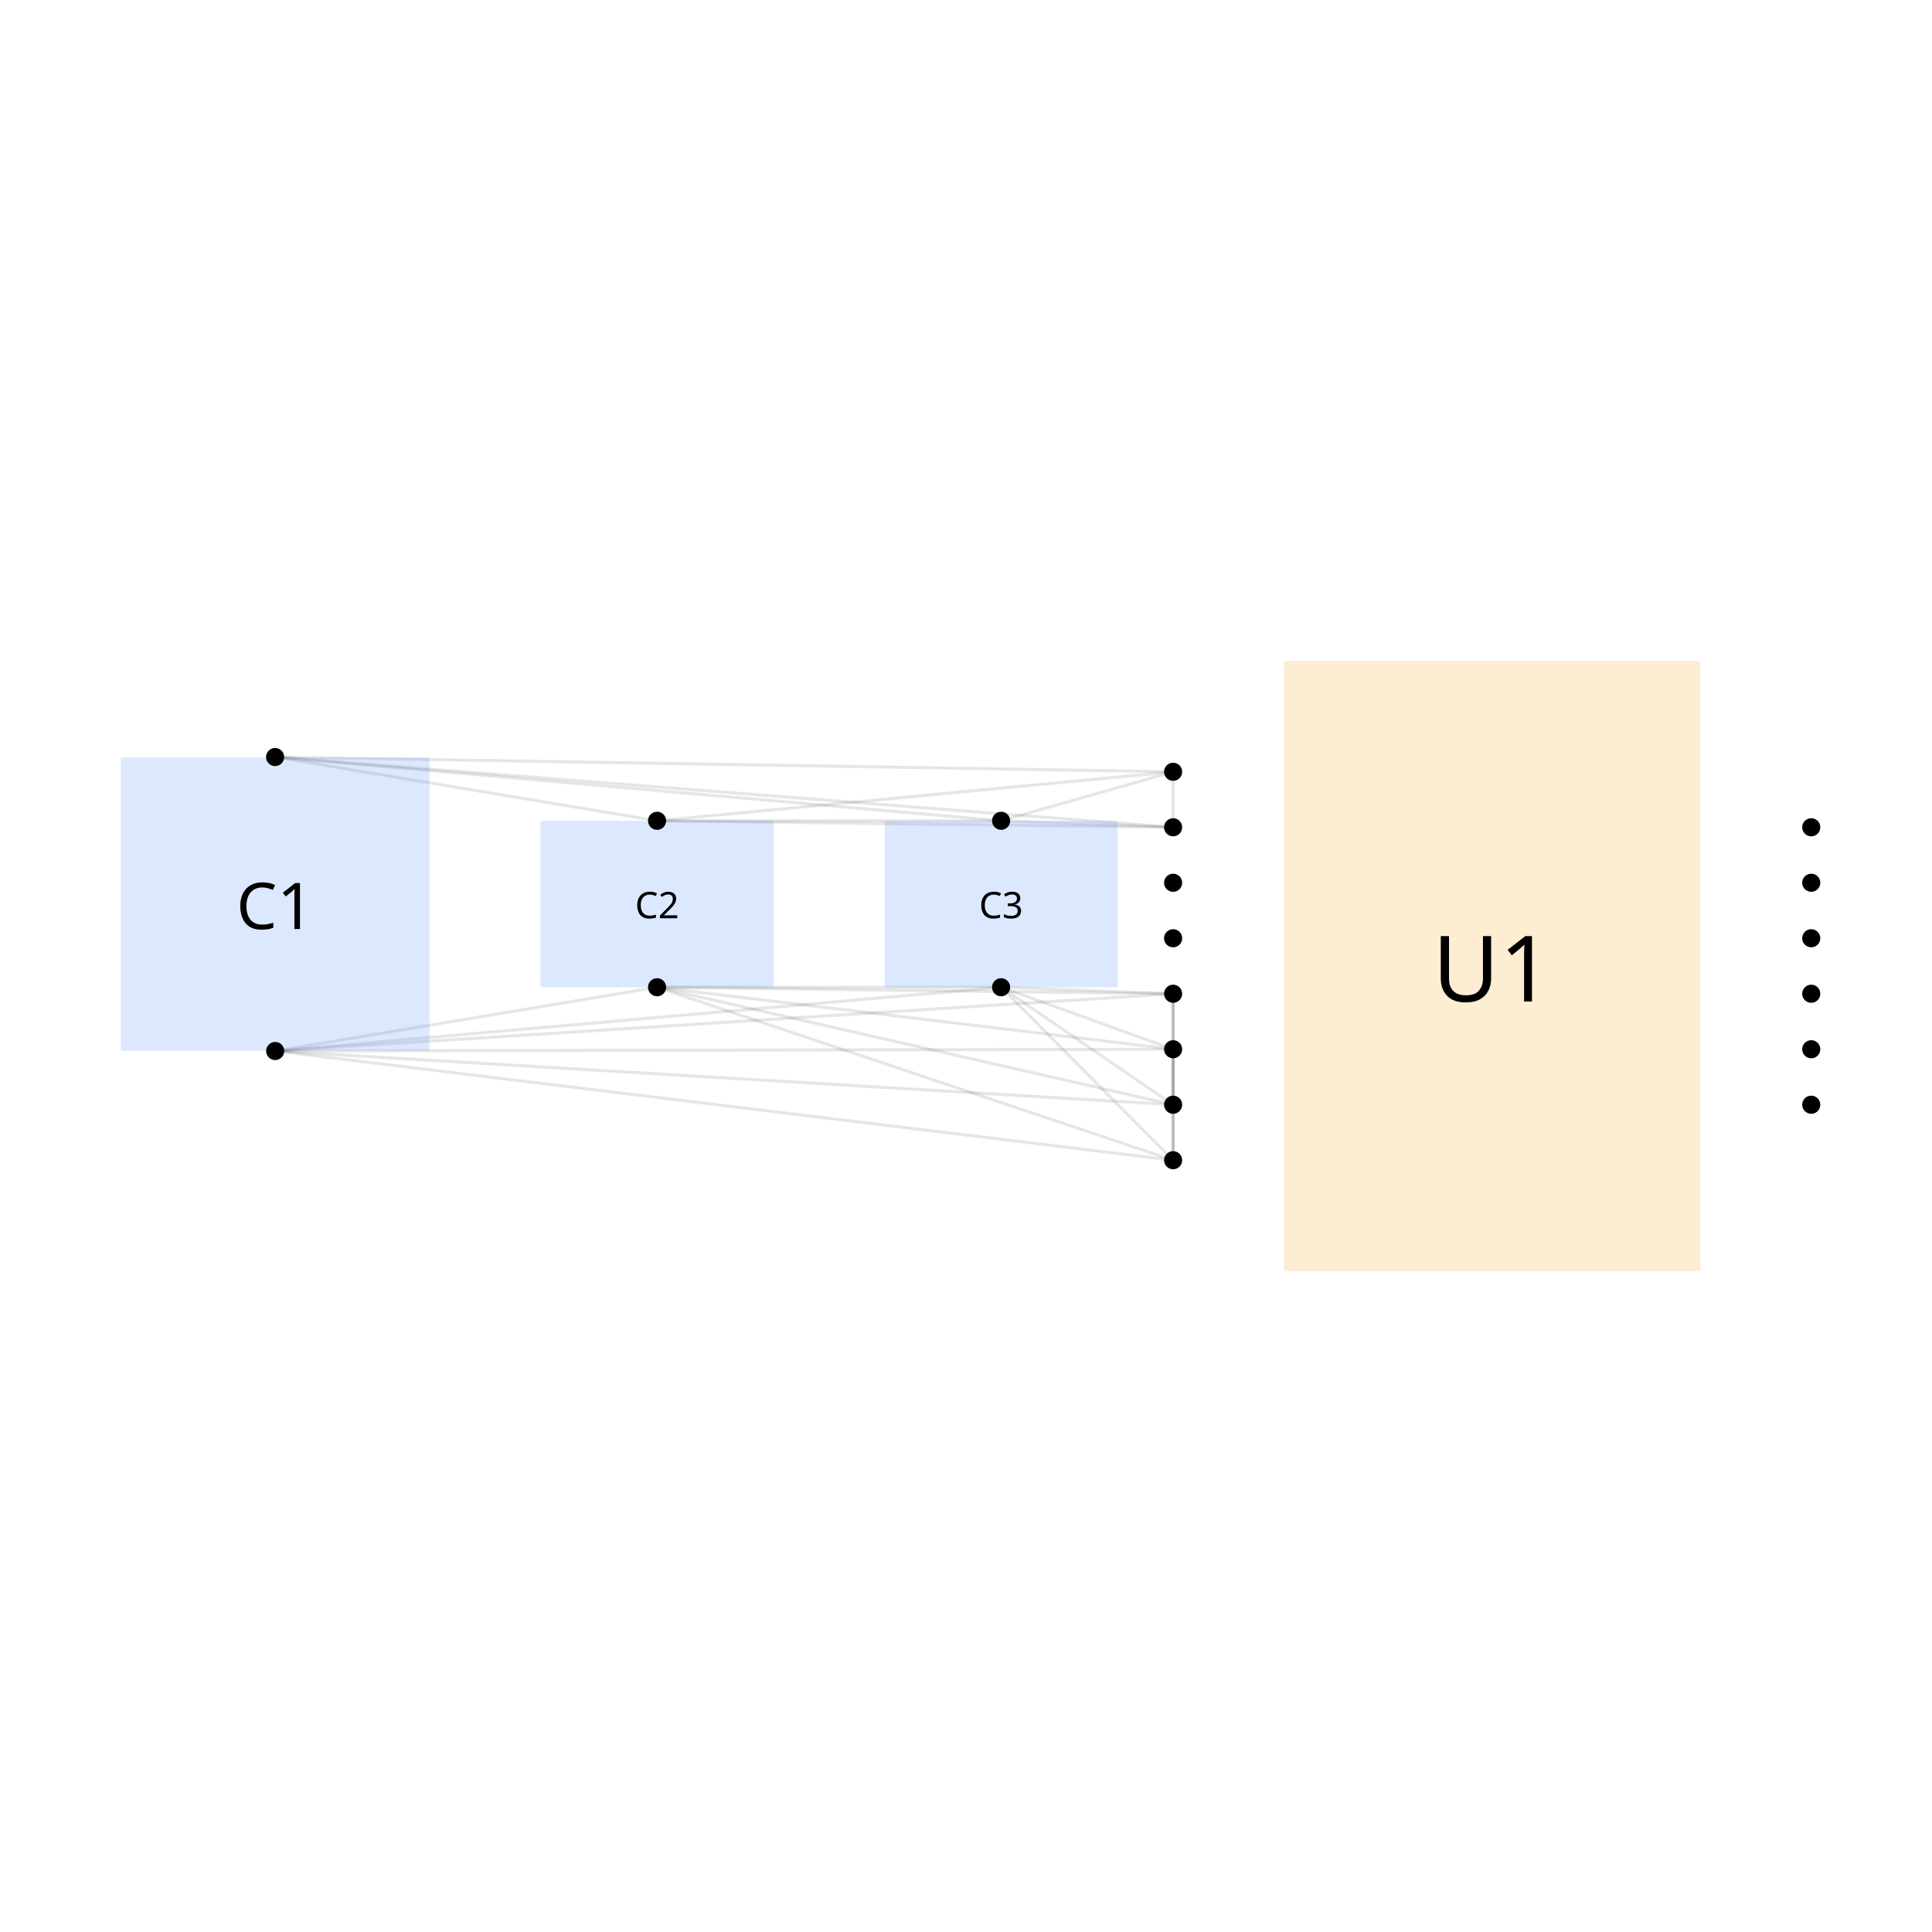
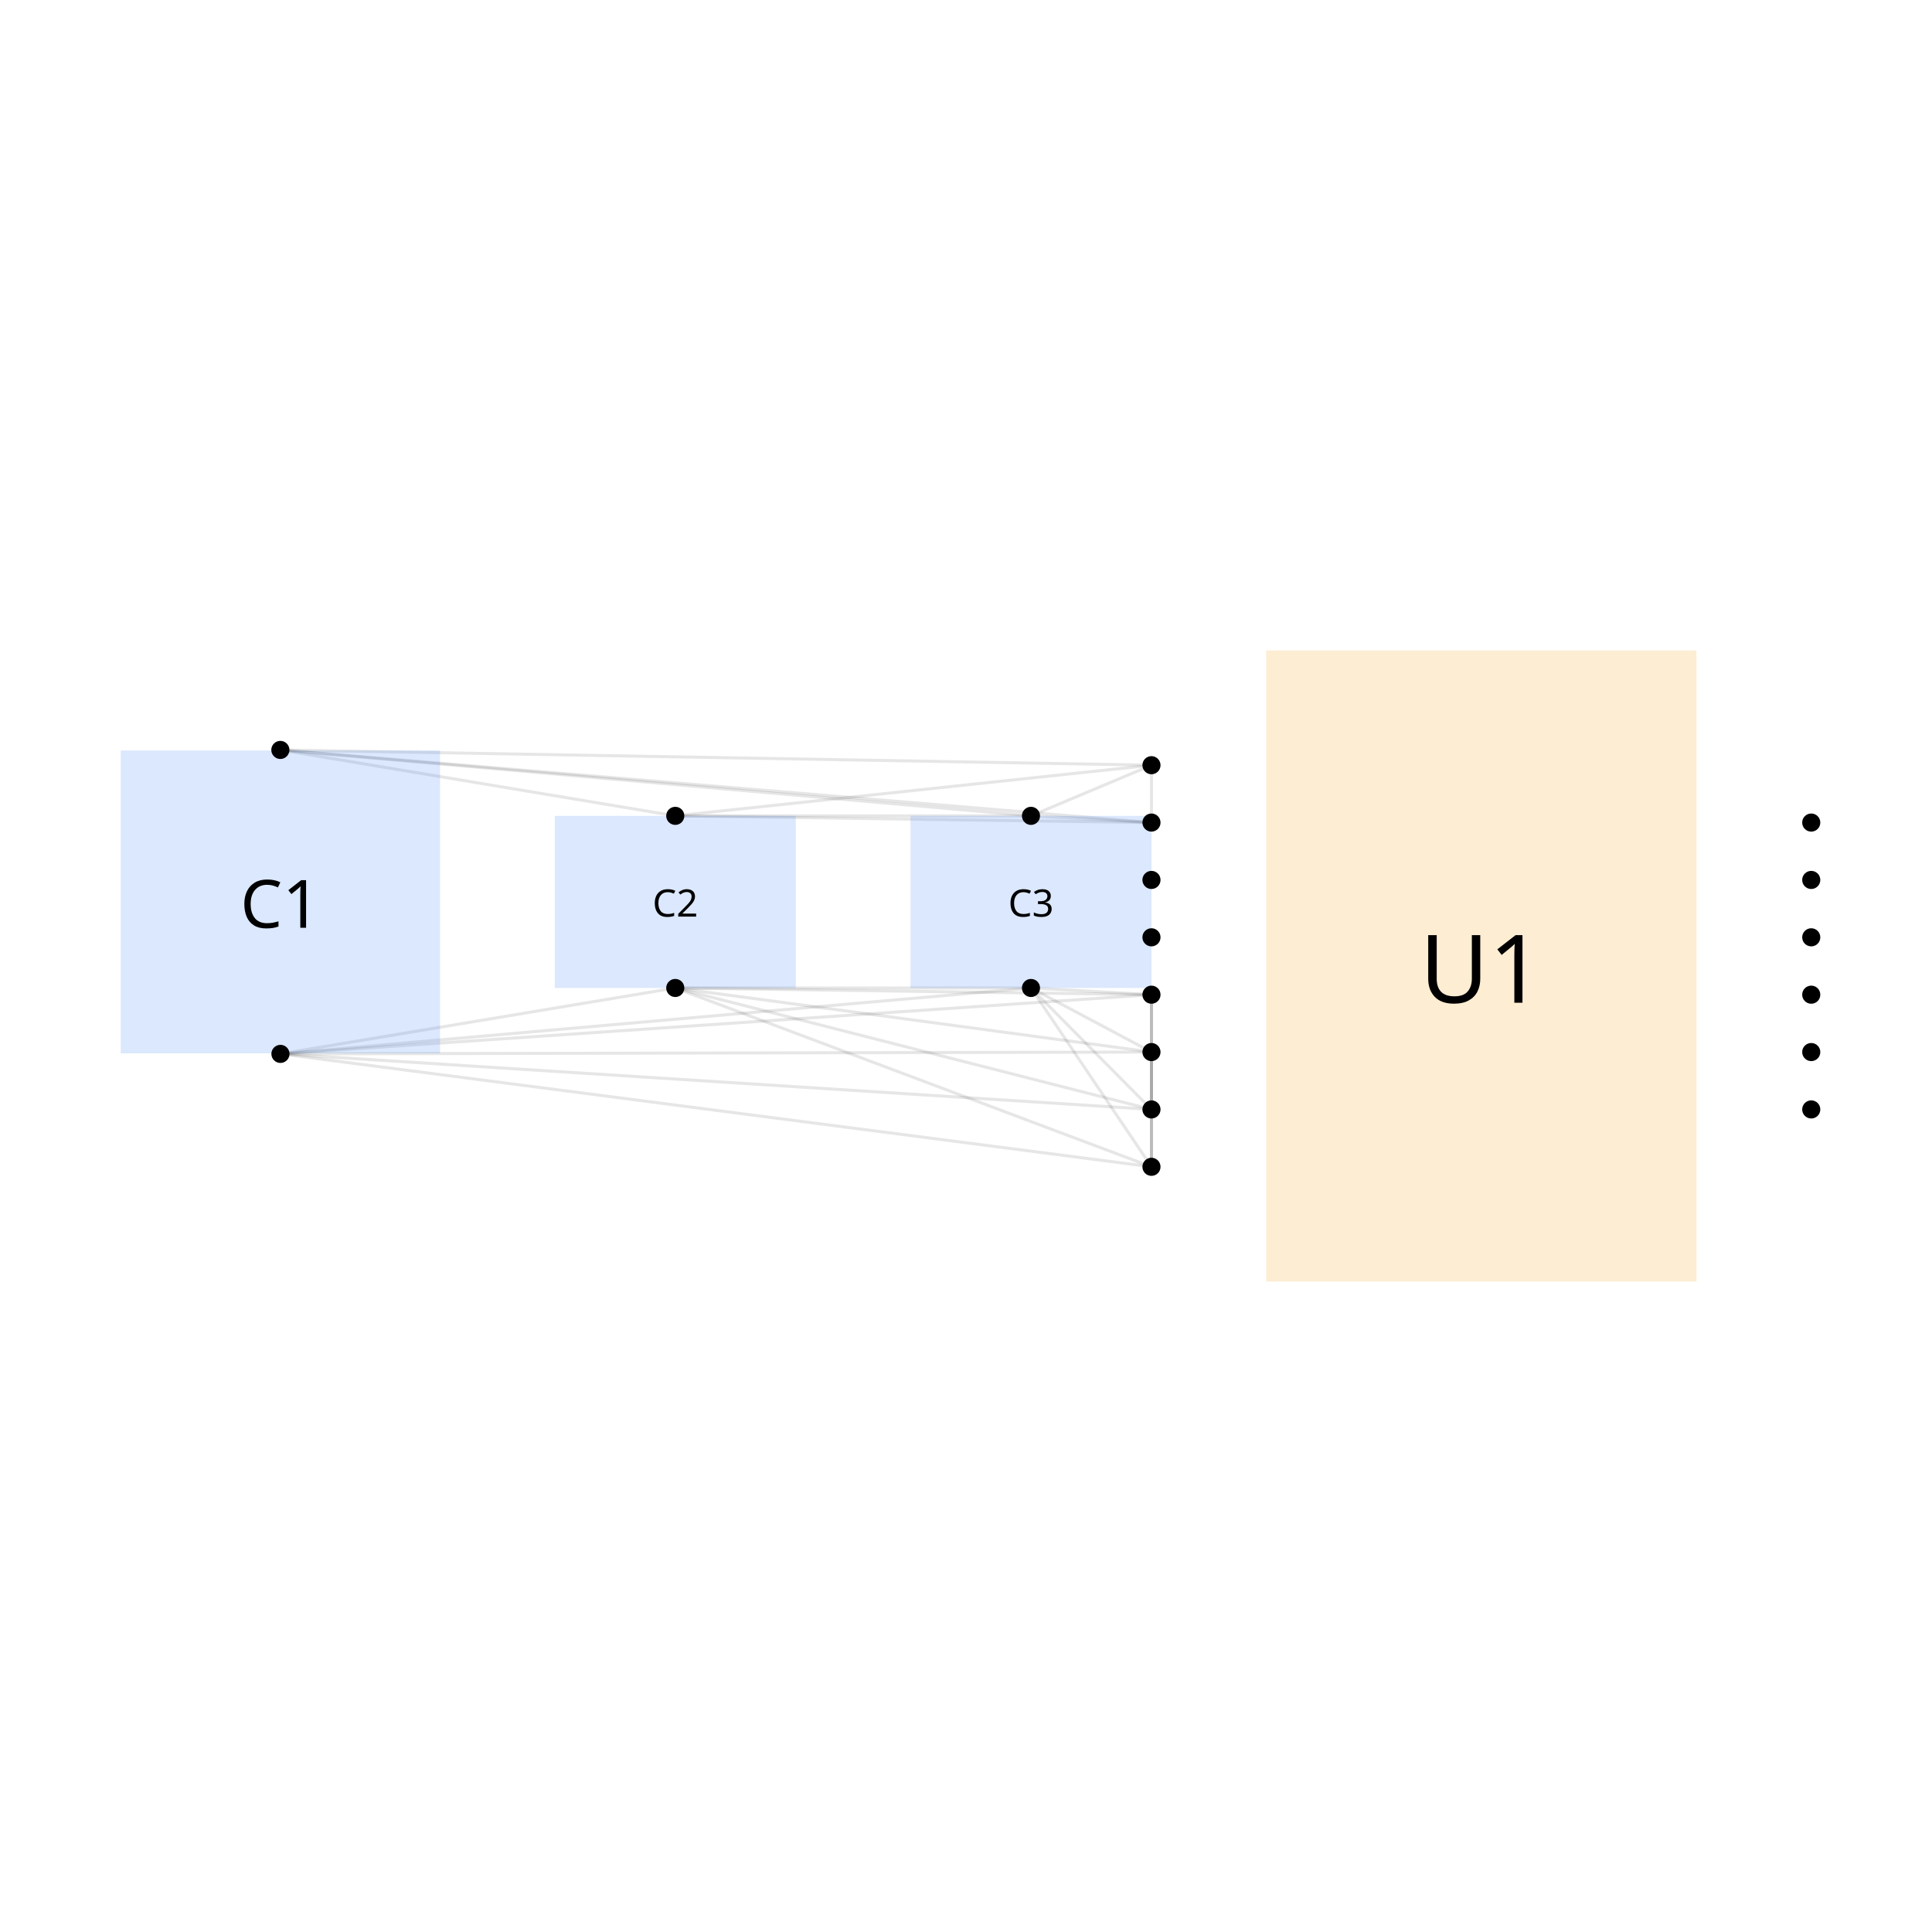
<svg xmlns="http://www.w3.org/2000/svg" width="640" height="640" viewBox="0 0 640 640">
  <rect width="100%" height="100%" fill="white" />
  <g>
-     <polyline data-points="-1.15,0.7 -1.15,0.49999999999999994" data-type="line" data-label="" points="388.611,255.664 388.611,274.046" fill="none" stroke="rgba(0,0,0,0.1)" stroke-width="1px" />
+     <polyline data-points="-1.15,0.7 -1.15,0.49999999999999994" data-type="line" data-label="" points="381.437,253.481 381.437,272.486" fill="none" stroke="rgba(0,0,0,0.1)" stroke-width="1px" />
  </g>
  <g>
-     <polyline data-points="-1.15,0.7 -4.3866685999999975,0.7531889000000002" data-type="line" data-label="" points="388.611,255.664 91.135,250.776" fill="none" stroke="rgba(0,0,0,0.1)" stroke-width="1px" />
+     <polyline data-points="-1.15,0.7 -4.186668599999996,0.7531889000000002" data-type="line" data-label="" points="381.437,253.481 92.871,248.426" fill="none" stroke="rgba(0,0,0,0.1)" stroke-width="1px" />
  </g>
  <g>
-     <polyline data-points="-1.15,0.7 -3.0100000000000002,0.5234055499999999" data-type="line" data-label="" points="388.611,255.664 217.662,271.895" fill="none" stroke="rgba(0,0,0,0.1)" stroke-width="1px" />
+     <polyline data-points="-1.15,0.7 -2.81,0.5234055499999999" data-type="line" data-label="" points="381.437,253.481 223.692,270.262" fill="none" stroke="rgba(0,0,0,0.1)" stroke-width="1px" />
  </g>
  <g>
-     <polyline data-points="-1.15,0.7 -1.77,0.5234055499999999" data-type="line" data-label="" points="388.611,255.664 331.628,271.895" fill="none" stroke="rgba(0,0,0,0.1)" stroke-width="1px" />
+     <polyline data-points="-1.15,0.7 -1.5699999999999998,0.5234055499999999" data-type="line" data-label="" points="381.437,253.481 341.526,270.262" fill="none" stroke="rgba(0,0,0,0.1)" stroke-width="1px" />
  </g>
  <g>
-     <polyline data-points="-1.15,0.49999999999999994 -4.3866685999999975,0.7531889000000002" data-type="line" data-label="" points="388.611,274.046 91.135,250.776" fill="none" stroke="rgba(0,0,0,0.1)" stroke-width="1px" />
+     <polyline data-points="-1.15,0.49999999999999994 -4.186668599999996,0.7531889000000002" data-type="line" data-label="" points="381.437,272.486 92.871,248.426" fill="none" stroke="rgba(0,0,0,0.1)" stroke-width="1px" />
  </g>
  <g>
-     <polyline data-points="-1.15,0.49999999999999994 -3.0100000000000002,0.5234055499999999" data-type="line" data-label="" points="388.611,274.046 217.662,271.895" fill="none" stroke="rgba(0,0,0,0.1)" stroke-width="1px" />
+     <polyline data-points="-1.15,0.49999999999999994 -2.81,0.5234055499999999" data-type="line" data-label="" points="381.437,272.486 223.692,270.262" fill="none" stroke="rgba(0,0,0,0.1)" stroke-width="1px" />
  </g>
  <g>
-     <polyline data-points="-1.15,0.49999999999999994 -1.77,0.5234055499999999" data-type="line" data-label="" points="388.611,274.046 331.628,271.895" fill="none" stroke="rgba(0,0,0,0.1)" stroke-width="1px" />
+     <polyline data-points="-1.15,0.49999999999999994 -1.5699999999999998,0.5234055499999999" data-type="line" data-label="" points="381.437,272.486 341.526,270.262" fill="none" stroke="rgba(0,0,0,0.1)" stroke-width="1px" />
  </g>
  <g>
-     <polyline data-points="-4.3866685999999975,0.7531889000000002 -3.0100000000000002,0.5234055499999999" data-type="line" data-label="" points="91.135,250.776 217.662,271.895" fill="none" stroke="rgba(0,0,0,0.1)" stroke-width="1px" />
+     <polyline data-points="-4.186668599999996,0.7531889000000002 -2.81,0.5234055499999999" data-type="line" data-label="" points="92.871,248.426 223.692,270.262" fill="none" stroke="rgba(0,0,0,0.1)" stroke-width="1px" />
  </g>
  <g>
-     <polyline data-points="-4.3866685999999975,0.7531889000000002 -1.77,0.5234055499999999" data-type="line" data-label="" points="91.135,250.776 331.628,271.895" fill="none" stroke="rgba(0,0,0,0.1)" stroke-width="1px" />
+     <polyline data-points="-4.186668599999996,0.7531889000000002 -1.5699999999999998,0.5234055499999999" data-type="line" data-label="" points="92.871,248.426 341.526,270.262" fill="none" stroke="rgba(0,0,0,0.1)" stroke-width="1px" />
  </g>
  <g>
-     <polyline data-points="-3.0100000000000002,0.5234055499999999 -1.77,0.5234055499999999" data-type="line" data-label="" points="217.662,271.895 331.628,271.895" fill="none" stroke="rgba(0,0,0,0.1)" stroke-width="1px" />
+     <polyline data-points="-2.81,0.5234055499999999 -1.5699999999999998,0.5234055499999999" data-type="line" data-label="" points="223.692,270.262 341.526,270.262" fill="none" stroke="rgba(0,0,0,0.1)" stroke-width="1px" />
  </g>
  <g>
-     <polyline data-points="-1.15,-0.7 -1.15,-0.30000000000000004" data-type="line" data-label="" points="388.611,384.336 388.611,347.572" fill="none" stroke="rgba(0,0,0,0.1)" stroke-width="1px" />
+     <polyline data-points="-1.15,-0.7 -1.15,-0.30000000000000004" data-type="line" data-label="" points="381.437,386.519 381.437,348.508" fill="none" stroke="rgba(0,0,0,0.1)" stroke-width="1px" />
  </g>
  <g>
-     <polyline data-points="-1.15,-0.7 -1.15,-0.5" data-type="line" data-label="" points="388.611,384.336 388.611,365.954" fill="none" stroke="rgba(0,0,0,0.1)" stroke-width="1px" />
+     <polyline data-points="-1.15,-0.7 -1.15,-0.5" data-type="line" data-label="" points="381.437,386.519 381.437,367.514" fill="none" stroke="rgba(0,0,0,0.1)" stroke-width="1px" />
  </g>
  <g>
-     <polyline data-points="-1.15,-0.7 -1.15,-0.10000000000000009" data-type="line" data-label="" points="388.611,384.336 388.611,329.191" fill="none" stroke="rgba(0,0,0,0.1)" stroke-width="1px" />
+     <polyline data-points="-1.15,-0.7 -1.15,-0.10000000000000009" data-type="line" data-label="" points="381.437,386.519 381.437,329.503" fill="none" stroke="rgba(0,0,0,0.1)" stroke-width="1px" />
  </g>
  <g>
-     <polyline data-points="-1.15,-0.7 -4.3863715999999995,-0.30637780000000026" data-type="line" data-label="" points="388.611,384.336 91.162,348.159" fill="none" stroke="rgba(0,0,0,0.1)" stroke-width="1px" />
+     <polyline data-points="-1.15,-0.7 -4.186371599999998,-0.30637780000000026" data-type="line" data-label="" points="381.437,386.519 92.899,349.114" fill="none" stroke="rgba(0,0,0,0.1)" stroke-width="1px" />
  </g>
  <g>
-     <polyline data-points="-1.15,-0.7 -3.0100000000000002,-0.07659445000000006" data-type="line" data-label="" points="388.611,384.336 217.662,327.04" fill="none" stroke="rgba(0,0,0,0.1)" stroke-width="1px" />
+     <polyline data-points="-1.15,-0.7 -2.81,-0.07659445000000006" data-type="line" data-label="" points="381.437,386.519 223.692,327.279" fill="none" stroke="rgba(0,0,0,0.1)" stroke-width="1px" />
  </g>
  <g>
-     <polyline data-points="-1.15,-0.7 -1.77,-0.07659445000000006" data-type="line" data-label="" points="388.611,384.336 331.628,327.04" fill="none" stroke="rgba(0,0,0,0.1)" stroke-width="1px" />
+     <polyline data-points="-1.15,-0.7 -1.5699999999999998,-0.07659445000000006" data-type="line" data-label="" points="381.437,386.519 341.526,327.279" fill="none" stroke="rgba(0,0,0,0.1)" stroke-width="1px" />
  </g>
  <g>
-     <polyline data-points="-1.15,-0.30000000000000004 -1.15,-0.5" data-type="line" data-label="" points="388.611,347.572 388.611,365.954" fill="none" stroke="rgba(0,0,0,0.1)" stroke-width="1px" />
+     <polyline data-points="-1.15,-0.30000000000000004 -1.15,-0.5" data-type="line" data-label="" points="381.437,348.508 381.437,367.514" fill="none" stroke="rgba(0,0,0,0.1)" stroke-width="1px" />
  </g>
  <g>
-     <polyline data-points="-1.15,-0.30000000000000004 -1.15,-0.10000000000000009" data-type="line" data-label="" points="388.611,347.572 388.611,329.191" fill="none" stroke="rgba(0,0,0,0.1)" stroke-width="1px" />
+     <polyline data-points="-1.15,-0.30000000000000004 -1.15,-0.10000000000000009" data-type="line" data-label="" points="381.437,348.508 381.437,329.503" fill="none" stroke="rgba(0,0,0,0.1)" stroke-width="1px" />
  </g>
  <g>
-     <polyline data-points="-1.15,-0.30000000000000004 -4.3863715999999995,-0.30637780000000026" data-type="line" data-label="" points="388.611,347.572 91.162,348.159" fill="none" stroke="rgba(0,0,0,0.1)" stroke-width="1px" />
+     <polyline data-points="-1.15,-0.30000000000000004 -4.186371599999998,-0.30637780000000026" data-type="line" data-label="" points="381.437,348.508 92.899,349.114" fill="none" stroke="rgba(0,0,0,0.1)" stroke-width="1px" />
  </g>
  <g>
-     <polyline data-points="-1.15,-0.30000000000000004 -3.0100000000000002,-0.07659445000000006" data-type="line" data-label="" points="388.611,347.572 217.662,327.04" fill="none" stroke="rgba(0,0,0,0.1)" stroke-width="1px" />
+     <polyline data-points="-1.15,-0.30000000000000004 -2.81,-0.07659445000000006" data-type="line" data-label="" points="381.437,348.508 223.692,327.279" fill="none" stroke="rgba(0,0,0,0.1)" stroke-width="1px" />
  </g>
  <g>
-     <polyline data-points="-1.15,-0.30000000000000004 -1.77,-0.07659445000000006" data-type="line" data-label="" points="388.611,347.572 331.628,327.04" fill="none" stroke="rgba(0,0,0,0.1)" stroke-width="1px" />
+     <polyline data-points="-1.15,-0.30000000000000004 -1.5699999999999998,-0.07659445000000006" data-type="line" data-label="" points="381.437,348.508 341.526,327.279" fill="none" stroke="rgba(0,0,0,0.1)" stroke-width="1px" />
  </g>
  <g>
-     <polyline data-points="-1.15,-0.5 -1.15,-0.10000000000000009" data-type="line" data-label="" points="388.611,365.954 388.611,329.191" fill="none" stroke="rgba(0,0,0,0.1)" stroke-width="1px" />
+     <polyline data-points="-1.15,-0.5 -1.15,-0.10000000000000009" data-type="line" data-label="" points="381.437,367.514 381.437,329.503" fill="none" stroke="rgba(0,0,0,0.1)" stroke-width="1px" />
  </g>
  <g>
-     <polyline data-points="-1.15,-0.5 -4.3863715999999995,-0.30637780000000026" data-type="line" data-label="" points="388.611,365.954 91.162,348.159" fill="none" stroke="rgba(0,0,0,0.1)" stroke-width="1px" />
+     <polyline data-points="-1.15,-0.5 -4.186371599999998,-0.30637780000000026" data-type="line" data-label="" points="381.437,367.514 92.899,349.114" fill="none" stroke="rgba(0,0,0,0.1)" stroke-width="1px" />
  </g>
  <g>
-     <polyline data-points="-1.15,-0.5 -3.0100000000000002,-0.07659445000000006" data-type="line" data-label="" points="388.611,365.954 217.662,327.04" fill="none" stroke="rgba(0,0,0,0.1)" stroke-width="1px" />
+     <polyline data-points="-1.15,-0.5 -2.81,-0.07659445000000006" data-type="line" data-label="" points="381.437,367.514 223.692,327.279" fill="none" stroke="rgba(0,0,0,0.1)" stroke-width="1px" />
  </g>
  <g>
-     <polyline data-points="-1.15,-0.5 -1.77,-0.07659445000000006" data-type="line" data-label="" points="388.611,365.954 331.628,327.04" fill="none" stroke="rgba(0,0,0,0.1)" stroke-width="1px" />
+     <polyline data-points="-1.15,-0.5 -1.5699999999999998,-0.07659445000000006" data-type="line" data-label="" points="381.437,367.514 341.526,327.279" fill="none" stroke="rgba(0,0,0,0.1)" stroke-width="1px" />
  </g>
  <g>
-     <polyline data-points="-1.15,-0.10000000000000009 -4.3863715999999995,-0.30637780000000026" data-type="line" data-label="" points="388.611,329.191 91.162,348.159" fill="none" stroke="rgba(0,0,0,0.1)" stroke-width="1px" />
+     <polyline data-points="-1.15,-0.10000000000000009 -4.186371599999998,-0.30637780000000026" data-type="line" data-label="" points="381.437,329.503 92.899,349.114" fill="none" stroke="rgba(0,0,0,0.1)" stroke-width="1px" />
  </g>
  <g>
-     <polyline data-points="-1.15,-0.10000000000000009 -3.0100000000000002,-0.07659445000000006" data-type="line" data-label="" points="388.611,329.191 217.662,327.04" fill="none" stroke="rgba(0,0,0,0.1)" stroke-width="1px" />
+     <polyline data-points="-1.15,-0.10000000000000009 -2.81,-0.07659445000000006" data-type="line" data-label="" points="381.437,329.503 223.692,327.279" fill="none" stroke="rgba(0,0,0,0.1)" stroke-width="1px" />
  </g>
  <g>
-     <polyline data-points="-1.15,-0.10000000000000009 -1.77,-0.07659445000000006" data-type="line" data-label="" points="388.611,329.191 331.628,327.04" fill="none" stroke="rgba(0,0,0,0.1)" stroke-width="1px" />
+     <polyline data-points="-1.15,-0.10000000000000009 -1.5699999999999998,-0.07659445000000006" data-type="line" data-label="" points="381.437,329.503 341.526,327.279" fill="none" stroke="rgba(0,0,0,0.1)" stroke-width="1px" />
  </g>
  <g>
-     <polyline data-points="-4.3863715999999995,-0.30637780000000026 -3.0100000000000002,-0.07659445000000006" data-type="line" data-label="" points="91.162,348.159 217.662,327.04" fill="none" stroke="rgba(0,0,0,0.1)" stroke-width="1px" />
+     <polyline data-points="-4.186371599999998,-0.30637780000000026 -2.81,-0.07659445000000006" data-type="line" data-label="" points="92.899,349.114 223.692,327.279" fill="none" stroke="rgba(0,0,0,0.1)" stroke-width="1px" />
  </g>
  <g>
-     <polyline data-points="-4.3863715999999995,-0.30637780000000026 -1.77,-0.07659445000000006" data-type="line" data-label="" points="91.162,348.159 331.628,327.04" fill="none" stroke="rgba(0,0,0,0.1)" stroke-width="1px" />
+     <polyline data-points="-4.186371599999998,-0.30637780000000026 -1.5699999999999998,-0.07659445000000006" data-type="line" data-label="" points="92.899,349.114 341.526,327.279" fill="none" stroke="rgba(0,0,0,0.1)" stroke-width="1px" />
  </g>
  <g>
-     <polyline data-points="-3.0100000000000002,-0.07659445000000006 -1.77,-0.07659445000000006" data-type="line" data-label="" points="217.662,327.04 331.628,327.04" fill="none" stroke="rgba(0,0,0,0.1)" stroke-width="1px" />
+     <polyline data-points="-2.81,-0.07659445000000006 -1.5699999999999998,-0.07659445000000006" data-type="line" data-label="" points="223.692,327.279 341.526,327.279" fill="none" stroke="rgba(0,0,0,0.1)" stroke-width="1px" />
  </g>
  <g>
-     <rect data-type="rect" data-label="U1" data-x="0" data-y="0" x="425.375" y="218.901" width="137.862" height="202.198" fill="rgba(245, 158, 11, 0.18)" stroke="none" stroke-width="0.011" />
+     <rect data-type="rect" data-label="U1" data-x="0" data-y="0" x="419.448" y="215.47" width="142.541" height="209.06" fill="rgba(245, 158, 11, 0.18)" stroke="none" stroke-width="0.011" />
  </g>
  <g>
-     <rect data-type="rect" data-label="C1" data-x="-4.3865200999999985" data-y="0.22340554999999993" x="40" y="250.948" width="102.297" height="97.039" fill="rgba(59, 130, 246, 0.18)" stroke="none" stroke-width="0.011" />
+     <rect data-type="rect" data-label="C1" data-x="-4.186520099999997" data-y="0.22340554999999993" x="40" y="248.604" width="105.769" height="100.332" fill="rgba(59, 130, 246, 0.18)" stroke="none" stroke-width="0.011" />
  </g>
  <g>
-     <rect data-type="rect" data-label="C2" data-x="-3.0100000000000002" data-y="0.22340554999999993" x="179.061" y="271.895" width="77.203" height="55.145" fill="rgba(59, 130, 246, 0.18)" stroke="none" stroke-width="0.011" />
+     <rect data-type="rect" data-label="C2" data-x="-2.81" data-y="0.22340554999999993" x="183.78" y="270.262" width="79.823" height="57.016" fill="rgba(59, 130, 246, 0.18)" stroke="none" stroke-width="0.011" />
  </g>
  <g>
-     <rect data-type="rect" data-label="C3" data-x="-1.77" data-y="0.22340554999999993" x="293.027" y="271.895" width="77.203" height="55.145" fill="rgba(59, 130, 246, 0.18)" stroke="none" stroke-width="0.011" />
+     <rect data-type="rect" data-label="C3" data-x="-1.5699999999999998" data-y="0.22340554999999993" x="301.614" y="270.262" width="79.823" height="57.016" fill="rgba(59, 130, 246, 0.18)" stroke="none" stroke-width="0.011" />
  </g>
-   <text data-type="text" data-label="U1" data-x="0" data-y="0" x="494.306" y="320" fill="black" font-size="30.33" font-family="sans-serif" text-anchor="middle" dominant-baseline="central">U1</text>
-   <text data-type="text" data-label="C1" data-x="-4.3865200999999985" data-y="0.22340554999999993" x="91.149" y="299.467" fill="black" font-size="21.348" font-family="sans-serif" text-anchor="middle" dominant-baseline="central">C1</text>
-   <text data-type="text" data-label="C2" data-x="-3.0100000000000002" data-y="0.22340554999999993" x="217.662" y="299.467" fill="black" font-size="12.132" font-family="sans-serif" text-anchor="middle" dominant-baseline="central">C2</text>
-   <text data-type="text" data-label="C3" data-x="-1.77" data-y="0.22340554999999993" x="331.628" y="299.467" fill="black" font-size="12.132" font-family="sans-serif" text-anchor="middle" dominant-baseline="central">C3</text>
+   <text data-type="text" data-label="U1" data-x="0" data-y="0" x="490.719" y="320" fill="black" font-size="31.359" font-family="sans-serif" text-anchor="middle" dominant-baseline="central">U1</text>
+   <text data-type="text" data-label="C1" data-x="-4.186520099999997" data-y="0.22340554999999993" x="92.885" y="298.77" fill="black" font-size="22.073" font-family="sans-serif" text-anchor="middle" dominant-baseline="central">C1</text>
+   <text data-type="text" data-label="C2" data-x="-2.81" data-y="0.22340554999999993" x="223.692" y="298.77" fill="black" font-size="12.544" font-family="sans-serif" text-anchor="middle" dominant-baseline="central">C2</text>
+   <text data-type="text" data-label="C3" data-x="-1.5699999999999998" data-y="0.22340554999999993" x="341.526" y="298.77" fill="black" font-size="12.544" font-family="sans-serif" text-anchor="middle" dominant-baseline="central">C3</text>
  <g>
-     <circle data-type="point" data-label="U1.1 (unnamedsubcircuitsubcircuit_source_group_0_connectivity_net0)" data-x="-1.15" data-y="0.7" cx="388.611" cy="255.664" r="3" fill="black" />
+     <circle data-type="point" data-label="U1.1 (unnamedsubcircuitsubcircuit_source_group_0_connectivity_net0)" data-x="-1.15" data-y="0.7" cx="381.437" cy="253.481" r="3" fill="black" />
  </g>
  <g>
-     <circle data-type="point" data-label="U1.2 (unnamedsubcircuitsubcircuit_source_group_0_connectivity_net1)" data-x="-1.15" data-y="-0.7" cx="388.611" cy="384.336" r="3" fill="black" />
+     <circle data-type="point" data-label="U1.2 (unnamedsubcircuitsubcircuit_source_group_0_connectivity_net1)" data-x="-1.15" data-y="-0.7" cx="381.437" cy="386.519" r="3" fill="black" />
  </g>
  <g>
-     <circle data-type="point" data-label="U1.3" data-x="-1.15" data-y="0.29999999999999993" cx="388.611" cy="292.428" r="3" fill="black" />
+     <circle data-type="point" data-label="U1.3" data-x="-1.15" data-y="0.29999999999999993" cx="381.437" cy="291.492" r="3" fill="black" />
  </g>
  <g>
-     <circle data-type="point" data-label="U1.4 (unnamedsubcircuitsubcircuit_source_group_0_connectivity_net1)" data-x="-1.15" data-y="-0.30000000000000004" cx="388.611" cy="347.572" r="3" fill="black" />
+     <circle data-type="point" data-label="U1.4 (unnamedsubcircuitsubcircuit_source_group_0_connectivity_net1)" data-x="-1.15" data-y="-0.30000000000000004" cx="381.437" cy="348.508" r="3" fill="black" />
  </g>
  <g>
-     <circle data-type="point" data-label="U1.5 (unnamedsubcircuitsubcircuit_source_group_0_connectivity_net1)" data-x="-1.15" data-y="-0.5" cx="388.611" cy="365.954" r="3" fill="black" />
+     <circle data-type="point" data-label="U1.5 (unnamedsubcircuitsubcircuit_source_group_0_connectivity_net1)" data-x="-1.15" data-y="-0.5" cx="381.437" cy="367.514" r="3" fill="black" />
  </g>
  <g>
-     <circle data-type="point" data-label="U1.6 (unnamedsubcircuitsubcircuit_source_group_0_connectivity_net0)" data-x="-1.15" data-y="0.49999999999999994" cx="388.611" cy="274.046" r="3" fill="black" />
+     <circle data-type="point" data-label="U1.6 (unnamedsubcircuitsubcircuit_source_group_0_connectivity_net0)" data-x="-1.15" data-y="0.49999999999999994" cx="381.437" cy="272.486" r="3" fill="black" />
  </g>
  <g>
-     <circle data-type="point" data-label="U1.7 (unnamedsubcircuitsubcircuit_source_group_0_connectivity_net2)" data-x="1.15" data-y="0.5" cx="600" cy="274.046" r="3" fill="black" />
+     <circle data-type="point" data-label="U1.7 (unnamedsubcircuitsubcircuit_source_group_0_connectivity_net2)" data-x="1.15" data-y="0.5" cx="600" cy="272.486" r="3" fill="black" />
  </g>
  <g>
-     <circle data-type="point" data-label="U1.8 (unnamedsubcircuitsubcircuit_source_group_0_connectivity_net6)" data-x="1.15" data-y="-0.3" cx="600" cy="347.572" r="3" fill="black" />
+     <circle data-type="point" data-label="U1.8 (unnamedsubcircuitsubcircuit_source_group_0_connectivity_net6)" data-x="1.15" data-y="-0.3" cx="600" cy="348.508" r="3" fill="black" />
  </g>
  <g>
-     <circle data-type="point" data-label="U1.9 (unnamedsubcircuitsubcircuit_source_group_0_connectivity_net7)" data-x="1.15" data-y="-0.5" cx="600" cy="365.954" r="3" fill="black" />
+     <circle data-type="point" data-label="U1.9 (unnamedsubcircuitsubcircuit_source_group_0_connectivity_net7)" data-x="1.15" data-y="-0.5" cx="600" cy="367.514" r="3" fill="black" />
  </g>
  <g>
-     <circle data-type="point" data-label="U1.10 (unnamedsubcircuitsubcircuit_source_group_0_connectivity_net1)" data-x="-1.15" data-y="-0.10000000000000009" cx="388.611" cy="329.191" r="3" fill="black" />
+     <circle data-type="point" data-label="U1.10 (unnamedsubcircuitsubcircuit_source_group_0_connectivity_net1)" data-x="-1.15" data-y="-0.10000000000000009" cx="381.437" cy="329.503" r="3" fill="black" />
  </g>
  <g>
-     <circle data-type="point" data-label="U1.11" data-x="-1.15" data-y="0.09999999999999987" cx="388.611" cy="310.809" r="3" fill="black" />
+     <circle data-type="point" data-label="U1.11" data-x="-1.15" data-y="0.09999999999999987" cx="381.437" cy="310.497" r="3" fill="black" />
  </g>
  <g>
-     <circle data-type="point" data-label="U1.12 (unnamedsubcircuitsubcircuit_source_group_0_connectivity_net3)" data-x="1.15" data-y="0.30000000000000004" cx="600" cy="292.428" r="3" fill="black" />
+     <circle data-type="point" data-label="U1.12 (unnamedsubcircuitsubcircuit_source_group_0_connectivity_net3)" data-x="1.15" data-y="0.30000000000000004" cx="600" cy="291.492" r="3" fill="black" />
  </g>
  <g>
-     <circle data-type="point" data-label="U1.13 (unnamedsubcircuitsubcircuit_source_group_0_connectivity_net4)" data-x="1.15" data-y="0.10000000000000009" cx="600" cy="310.809" r="3" fill="black" />
+     <circle data-type="point" data-label="U1.13 (unnamedsubcircuitsubcircuit_source_group_0_connectivity_net4)" data-x="1.15" data-y="0.10000000000000009" cx="600" cy="310.497" r="3" fill="black" />
  </g>
  <g>
-     <circle data-type="point" data-label="U1.14 (unnamedsubcircuitsubcircuit_source_group_0_connectivity_net5)" data-x="1.15" data-y="-0.09999999999999998" cx="600" cy="329.191" r="3" fill="black" />
+     <circle data-type="point" data-label="U1.14 (unnamedsubcircuitsubcircuit_source_group_0_connectivity_net5)" data-x="1.15" data-y="-0.09999999999999998" cx="600" cy="329.503" r="3" fill="black" />
  </g>
  <g>
-     <circle data-type="point" data-label="C1.2 (unnamedsubcircuitsubcircuit_source_group_0_connectivity_net1)" data-x="-4.3863715999999995" data-y="-0.30637780000000026" cx="91.162" cy="348.159" r="3" fill="black" />
+     <circle data-type="point" data-label="C1.2 (unnamedsubcircuitsubcircuit_source_group_0_connectivity_net1)" data-x="-4.186371599999998" data-y="-0.30637780000000026" cx="92.899" cy="349.114" r="3" fill="black" />
  </g>
  <g>
-     <circle data-type="point" data-label="C1.1 (unnamedsubcircuitsubcircuit_source_group_0_connectivity_net0)" data-x="-4.3866685999999975" data-y="0.7531889000000002" cx="91.135" cy="250.776" r="3" fill="black" />
+     <circle data-type="point" data-label="C1.1 (unnamedsubcircuitsubcircuit_source_group_0_connectivity_net0)" data-x="-4.186668599999996" data-y="0.7531889000000002" cx="92.871" cy="248.426" r="3" fill="black" />
  </g>
  <g>
-     <circle data-type="point" data-label="C2.1 (unnamedsubcircuitsubcircuit_source_group_0_connectivity_net0)" data-x="-3.0100000000000002" data-y="0.5234055499999999" cx="217.662" cy="271.895" r="3" fill="black" />
+     <circle data-type="point" data-label="C2.1 (unnamedsubcircuitsubcircuit_source_group_0_connectivity_net0)" data-x="-2.81" data-y="0.5234055499999999" cx="223.692" cy="270.262" r="3" fill="black" />
  </g>
  <g>
-     <circle data-type="point" data-label="C2.2 (unnamedsubcircuitsubcircuit_source_group_0_connectivity_net1)" data-x="-3.0100000000000002" data-y="-0.07659445000000006" cx="217.662" cy="327.04" r="3" fill="black" />
+     <circle data-type="point" data-label="C2.2 (unnamedsubcircuitsubcircuit_source_group_0_connectivity_net1)" data-x="-2.81" data-y="-0.07659445000000006" cx="223.692" cy="327.279" r="3" fill="black" />
  </g>
  <g>
-     <circle data-type="point" data-label="C3.1 (unnamedsubcircuitsubcircuit_source_group_0_connectivity_net0)" data-x="-1.77" data-y="0.5234055499999999" cx="331.628" cy="271.895" r="3" fill="black" />
+     <circle data-type="point" data-label="C3.1 (unnamedsubcircuitsubcircuit_source_group_0_connectivity_net0)" data-x="-1.5699999999999998" data-y="0.5234055499999999" cx="341.526" cy="270.262" r="3" fill="black" />
  </g>
  <g>
-     <circle data-type="point" data-label="C3.2 (unnamedsubcircuitsubcircuit_source_group_0_connectivity_net1)" data-x="-1.77" data-y="-0.07659445000000006" cx="331.628" cy="327.04" r="3" fill="black" />
+     <circle data-type="point" data-label="C3.2 (unnamedsubcircuitsubcircuit_source_group_0_connectivity_net1)" data-x="-1.5699999999999998" data-y="-0.07659445000000006" cx="341.526" cy="327.279" r="3" fill="black" />
  </g>
  <g id="crosshair" style="display: none">
    <line id="crosshair-h" y1="0" y2="640" stroke="#666" stroke-width="0.5" />
    <line id="crosshair-v" x1="0" x2="640" stroke="#666" stroke-width="0.5" />
    <text id="coordinates" font-family="monospace" font-size="12" fill="#666" />
  </g>
</svg>
